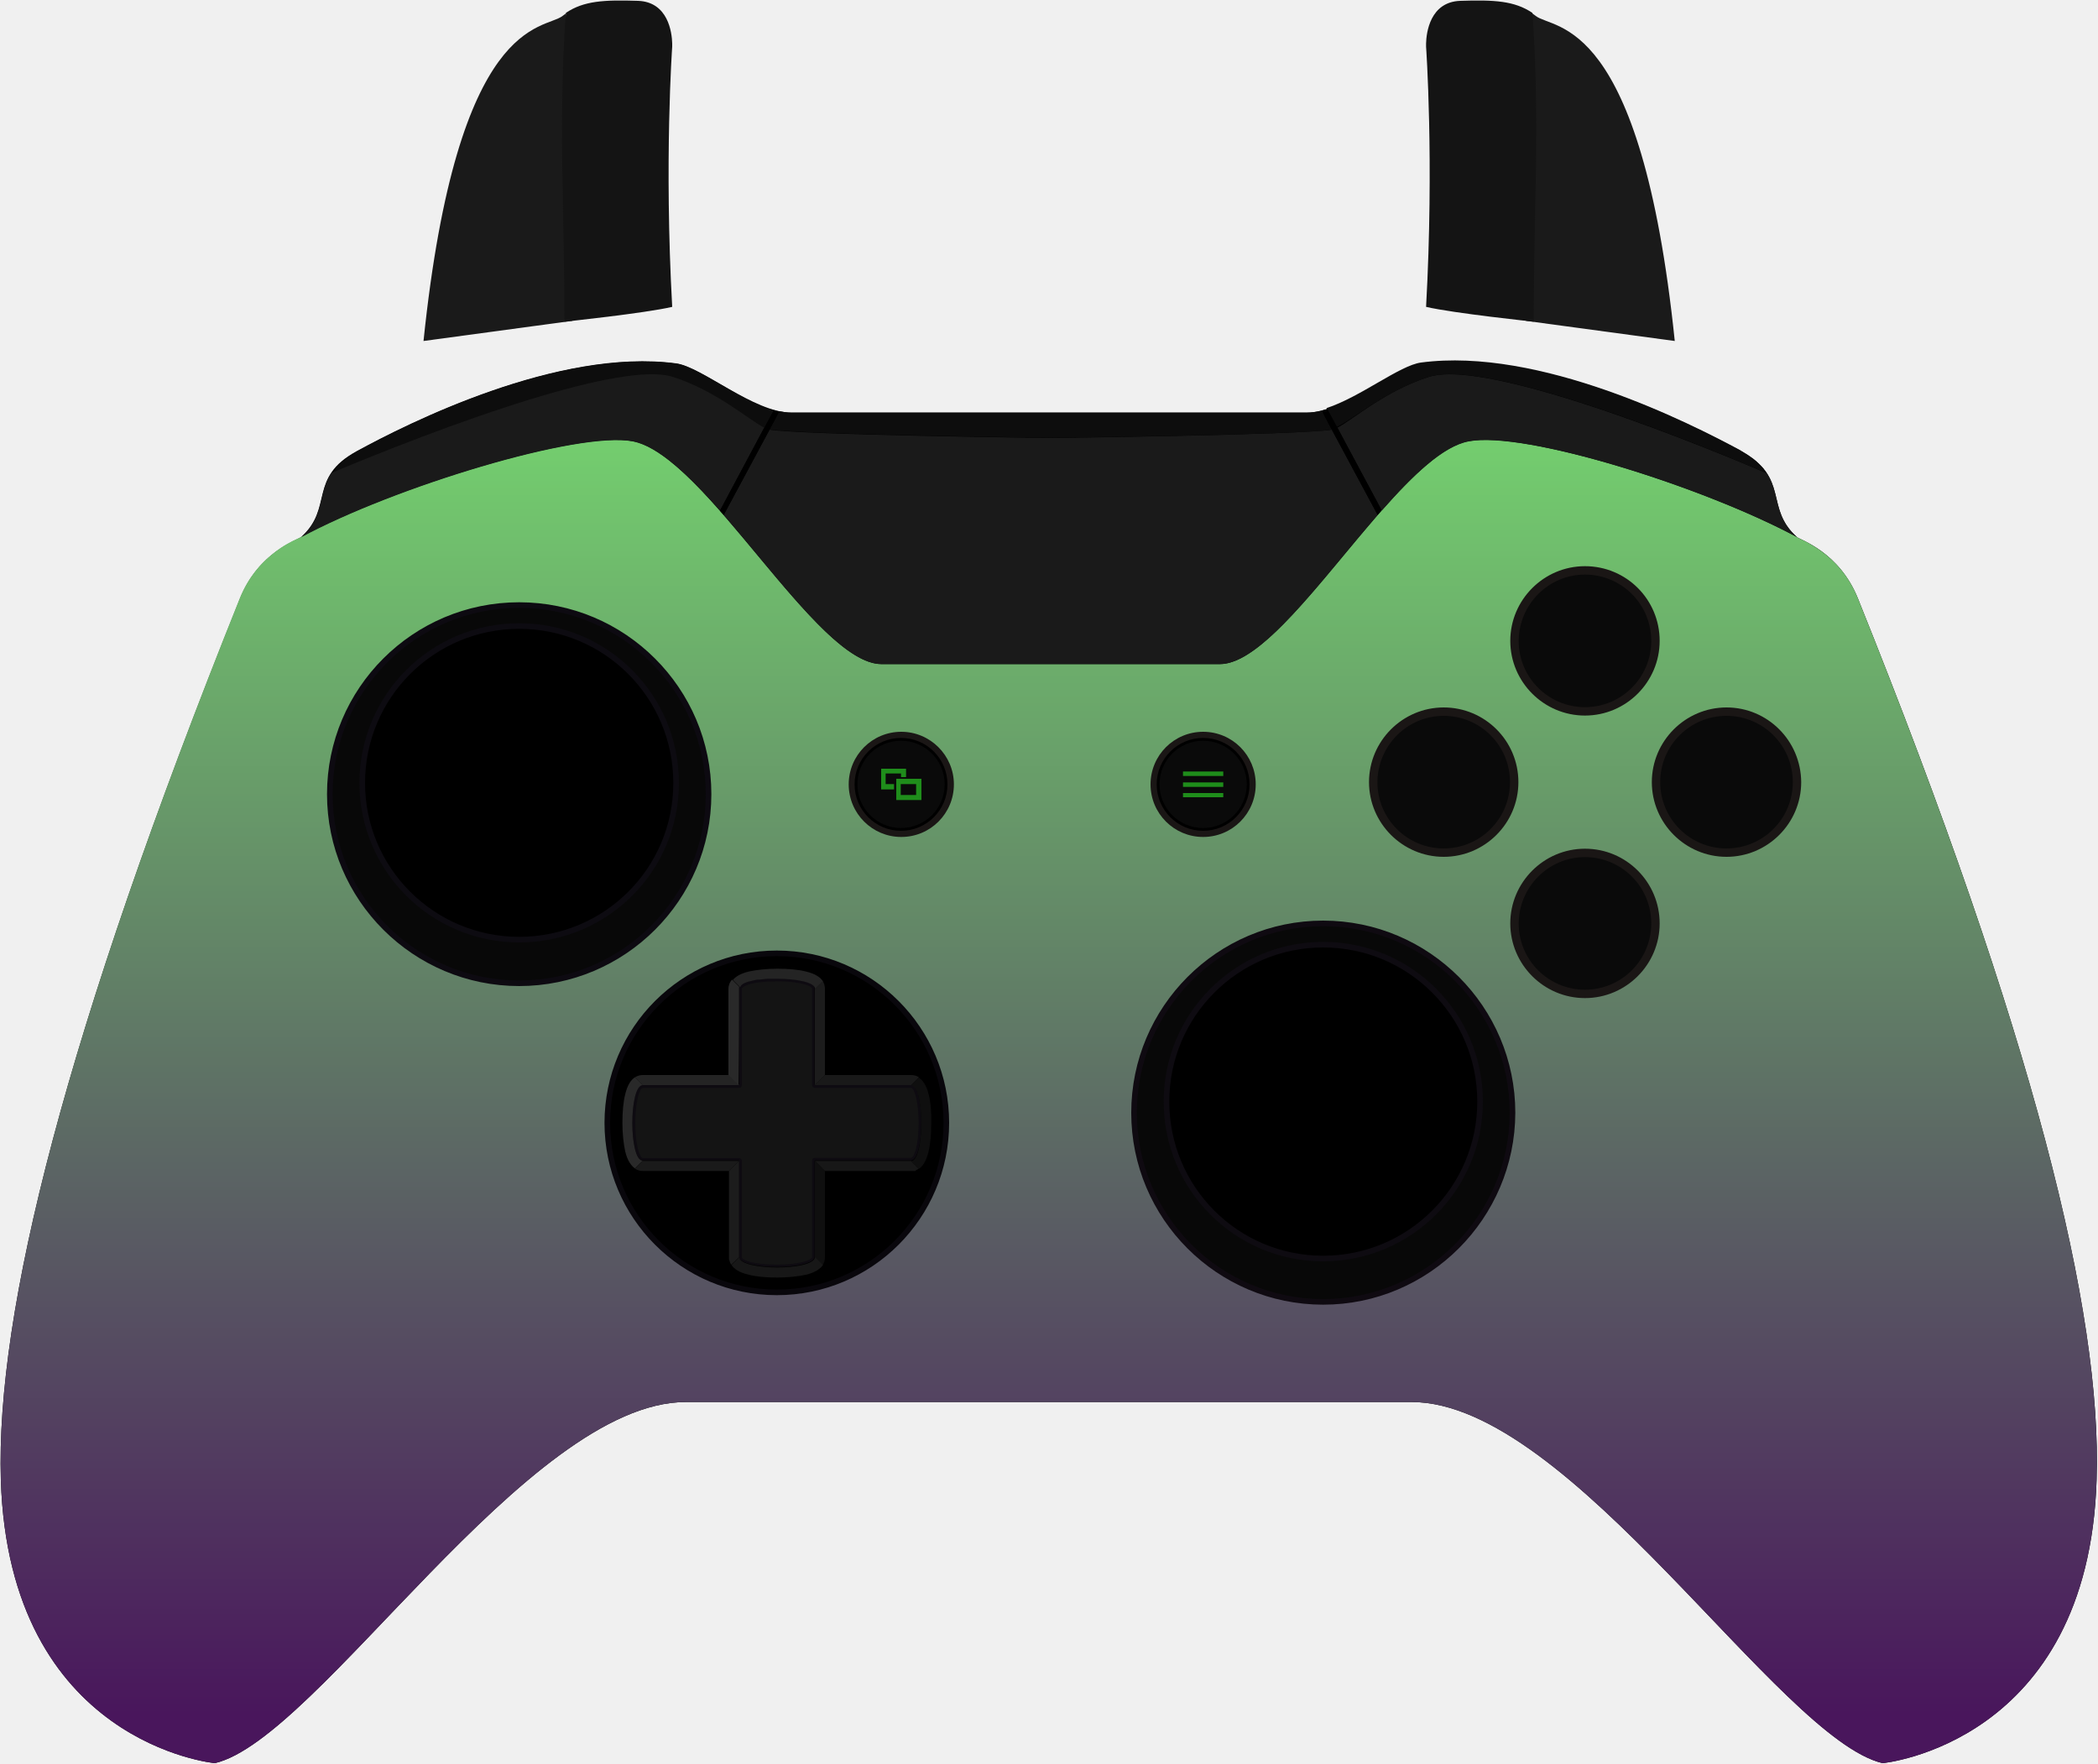
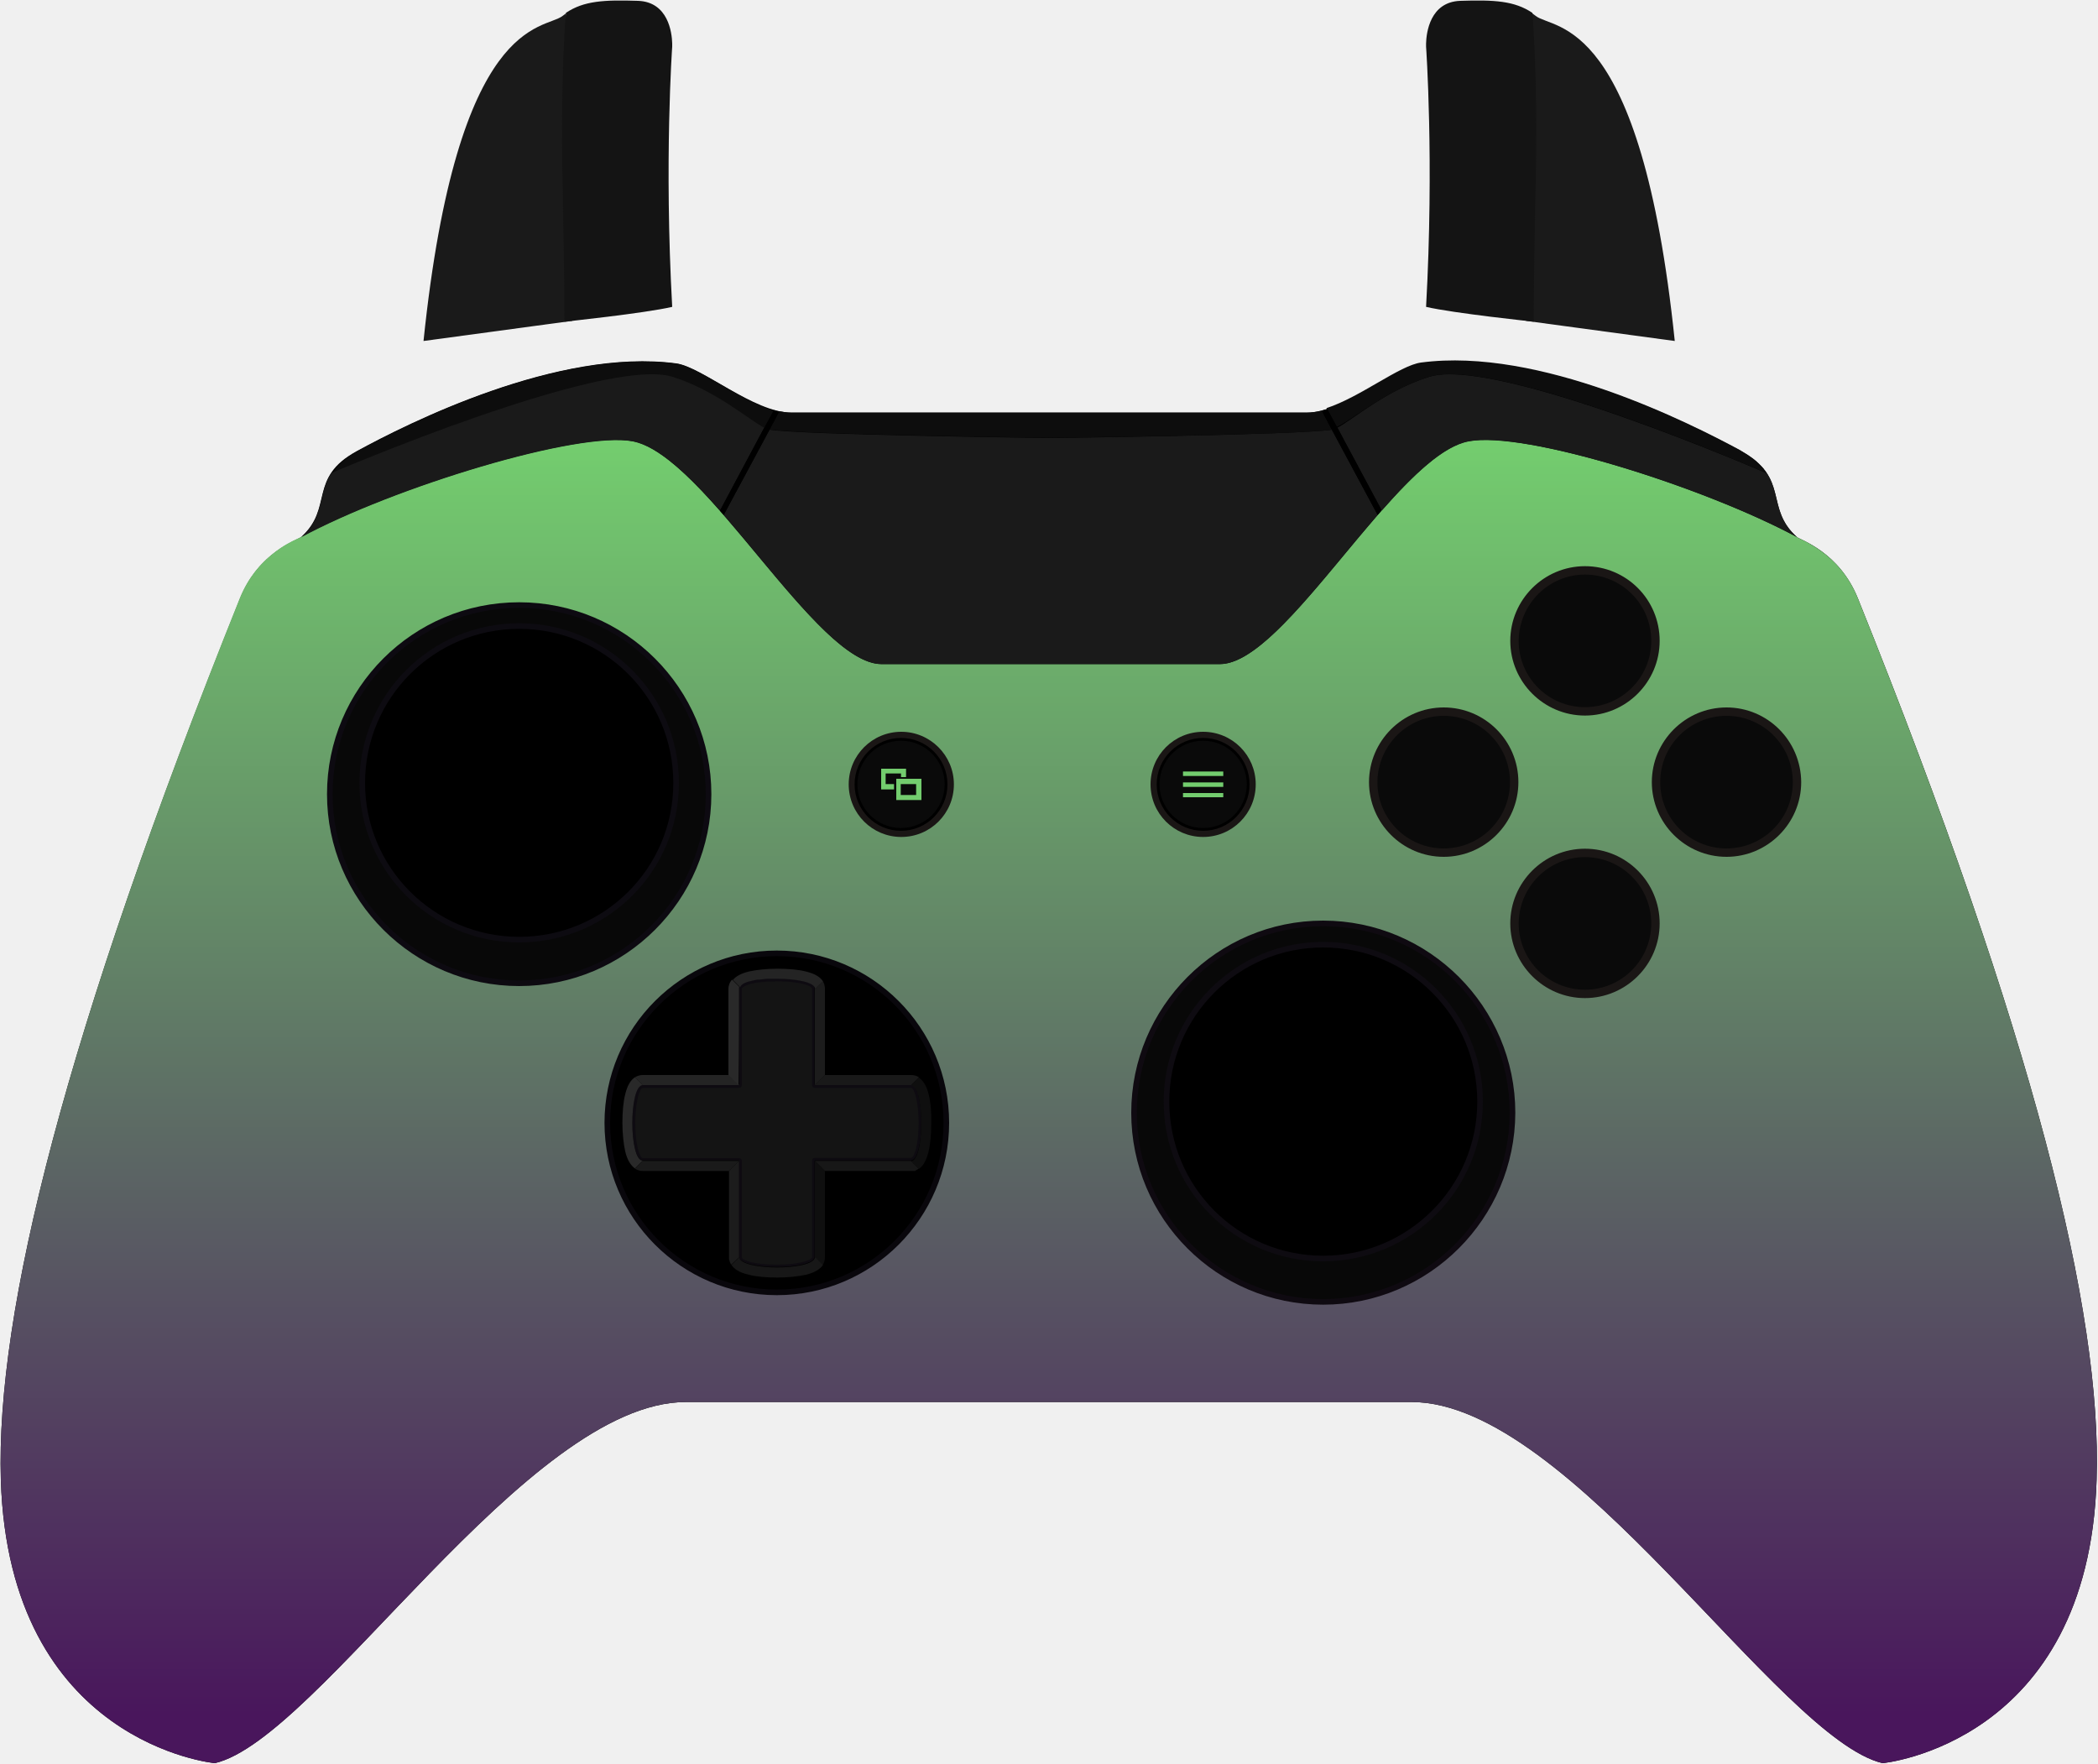
<svg xmlns="http://www.w3.org/2000/svg" version="1.1" id="Layer_1" x="0px" y="0px" viewBox="0 0 750 630.5" style="enable-background:new 0 0 750 630.5;">
  <defs>
    <linearGradient gradientUnits="userSpaceOnUse" x1="374.91" y1="157.233" x2="374.91" y2="630.3" id="gradient-2" gradientTransform="matrix(0.955331, 0, 0, 0.955331, 16.74703, 10.66145)">
      <stop offset="0" style="stop-color: rgb(115, 204, 110);" />
      <stop offset="1" style="stop-color: rgb(73, 22, 92);" />
    </linearGradient>
  </defs>
  <style type="text/css">
	.st0{fill:none;}
	.st1{fill:url(#SVGID_1_);}
	.st2{fill:#09070C;}
	.st3{display:none;}
	.st4{display:inline;}
	.st5{fill:#141414;}
	.st6{fill:#CD00FF;}
	.st7{display:inline;fill:none;}
	.st8{fill:#0E0B11;}
	.st9{fill:#242424;}
	.st10{fill:#292929;}
	.st11{fill:#191919;}
	.st12{fill:#1C1C1C;}
	.st13{fill:#171717;}
	.st14{fill:#0F0F0F;}
	.st15{fill:#1A1A1A;}
	.st16{display:inline;fill:#242424;}
	.st17{display:inline;fill:#1C1C1C;}
	.st18{fill:#EBEBEB;}
	.st19{fill:#EDF4F4;}
	.st20{fill:#DBDBDB;}
	.st21{fill:#E3E3E3;}
	.st22{fill:#D6D6D6;}
	.st23{display:inline;fill:#0F0F0F;}
	.st24{fill:#E6E6E6;}
	.st25{fill:#E8E8E8;}
	.st26{fill:#F0F0F0;}
	.st27{fill:#E5E5E5;}
	.st28{fill:#1A1615;}
	.st29{fill:#0A0A0A;stroke:#000000;stroke-miterlimit:10;}
	.st30{fill:#B433FF;}
	.st31{display:inline;fill:#F5F5F5;stroke:#FFFFFF;stroke-miterlimit:10;}
	.st32{fill:#929493;}
	.st33{fill:#080808;stroke:#0D0A11;stroke-width:2;stroke-miterlimit:10;}
	.st34{stroke:#0D0B11;stroke-width:2;stroke-miterlimit:10;}
	.st35{fill:#080808;stroke:#0F0A11;stroke-width:2;stroke-miterlimit:10;}
	.st36{stroke:#0E0B11;stroke-width:2;stroke-miterlimit:10;}
	.st37{fill:#0A0A0A;}
	.st38{fill:#0D0D0D;}
	.st39{fill:#FFFFFF;}
	.st40{display:none;fill:#1A1A1A;}
	.st41{fill:#2C085E;}
</style>
  <rect id="svgEditorBackground" x="0.2" y="0.2" class="st0" width="749.5" height="630.1" />
  <g>
    <path d="M664.2,214c-6.7-16.7-20.5-20.9-21.8-22c-11.7-10.3-2.5-21.2-19.9-30.7c-18.3-9.9-71.9-37-114.2-31.4 c-9.2,1.2-27.8,17.6-41.2,17.6c-21.9,0-92.1,0-92.1,0s-70.3,0-92.1,0c-13.4,0-32-16.4-41.2-17.6c-42.2-5.6-95.9,21.4-114.2,31.4 c-17.5,9.5-8.2,20.3-19.9,30.7c-1.3,1.1-15.1,5.3-21.8,22C23.1,370-1.5,469,0.3,529c2.9,94.4,76.5,101.3,76.5,101.3 c37-8.6,111.5-129.1,168.4-129.1c31.1,0,129.7,0,129.7,0s98.6,0,129.7,0c57,0,131.4,120.4,168.4,129.1c0,0,73.6-6.9,76.5-101.3 C751.5,469,726.9,370,664.2,214z" />
    <g>
      <path class="st0" d="M106.4,192.7c0.5-0.3,0.9-0.5,1.2-0.6C107.2,192.3,106.8,192.5,106.4,192.7z" />
      <path class="st0" d="M642.4,192c0.2,0.2,0.8,0.4,1.5,0.8C643.4,192.6,642.9,192.3,642.4,192z" />
      <path class="st1" d="M664.2,214c-3.3-8.3-8.4-13.5-12.9-16.8c-3-2.2-5.7-3.6-7.4-4.4c-0.8-0.4-1.3-0.6-1.5-0.8 c-33.5-18-97.4-38.1-117.4-34.3c-26,5-65.5,79.7-88.9,79.7c-15.1,0-60.5,0-60.5,0s-45.4,0-60.5,0c-23.4,0-62.9-74.6-88.9-79.7 c-19.6-3.8-85.5,16.4-118.7,34.3c-0.2,0.2-0.6,0.4-1.2,0.6c-1.8,0.8-5.1,2.4-8.7,5.3c-4.2,3.3-8.8,8.3-11.9,16 C23.1,370-1.5,469,0.3,529c2.9,94.4,76.5,101.3,76.5,101.3c37-8.6,111.5-129.1,168.4-129.1c31.1,0,129.7,0,129.7,0s98.6,0,129.7,0 c57,0,131.4,120.4,168.4,129.1c0,0,73.6-6.9,76.5-101.3C751.5,469,726.9,370,664.2,214L664.2,214z" style="fill: url(#gradient-2);" />
    </g>
    <line class="st0" x1="107.6" y1="192" x2="107.6" y2="193.6" />
    <line class="st0" x1="642.4" y1="191.5" x2="642.4" y2="192.5" />
    <g id="Dpad">
      <g>
        <path d="M277.7,462c-33.4,0-60.6-27.2-60.6-60.6c0-33.4,27.2-60.6,60.6-60.6c33.4,0,60.6,27.2,60.6,60.6 C338.3,434.8,311.1,462,277.7,462z" />
        <g>
          <path class="st2" d="M277.7,341.8c32.9,0,59.6,26.7,59.6,59.6c0,32.9-26.7,59.6-59.6,59.6c-32.9,0-59.6-26.7-59.6-59.6 C218.1,368.6,244.9,341.8,277.7,341.8 M277.7,339.8c-34,0-61.6,27.6-61.6,61.6c0,34,27.6,61.6,61.6,61.6 c34,0,61.6-27.6,61.6-61.6C339.3,367.4,311.7,339.8,277.7,339.8L277.7,339.8z" />
        </g>
      </g>
      <g class="st3">
        <g class="st4">
          <path class="st5" d="M291.3,353.5L291.3,353.5c0-5-27.1-5-27.1,0c0,23.8,0,95.9,0,95.9l0,0l0,0c0,5,27.1,5,27.1,0 C291.3,425.6,291.3,353.5,291.3,353.5L291.3,353.5z" />
        </g>
        <g class="st4">
          <path class="st5" d="M229.8,387.9L229.8,387.9c-5,0-5,27.1,0,27.1c23.9,0,95.9,0,95.9,0l0,0l0,0c5,0,5-27.1,0-27.1 C301.8,387.9,229.8,387.9,229.8,387.9L229.8,387.9z" />
        </g>
      </g>
      <g class="st3">
        <g class="st4">
          <path class="st6" d="M277.7,349.8c6.8,0,13.6,1.2,13.6,3.7v0h0c0,0,0,15.4,0,34.4c13.8,0,26.6,0,34.4,0c5,0,5,27.1,0,27.1l0,0 l0,0c0,0-15.5,0-34.4,0c0,13.8,0,26.7,0,34.4c0,2.5-6.8,3.7-13.6,3.7c-6.8,0-13.6-1.2-13.6-3.7l0,0l0,0c0,0,0-15.4,0-34.4 c-13.8,0-26.6,0-34.4,0c-5,0-5-27.1,0-27.1h0c0,0,15.4,0,34.4,0c0-13.8,0-26.7,0-34.4C264.2,351,270.9,349.8,277.7,349.8 M277.7,346.2c-3.8,0-7.5,0.4-10.2,1c-5.8,1.4-7,4.2-7,6.3v30.8h-30.8c-2.1,0-4.9,1.2-6.3,7c-0.7,2.7-1,6.4-1,10.2 c0,3.8,0.4,7.4,1,10.2c1.4,5.8,4.2,7,6.3,7h30.8v30.8v0.8l0.1,0.2c0.4,1.9,2.1,4,6.9,5.2c2.7,0.7,6.3,1,10.2,1 c3.8,0,7.4-0.4,10.2-1c5.8-1.4,7-4.2,7-6.3v-30.8h30.8h1.5l0.3-0.3c1.7-0.7,3.4-2.5,4.5-6.6c0.7-2.7,1-6.4,1-10.2 c0-3.8-0.4-7.4-1-10.2c-1.4-5.8-4.2-7-6.3-7h-30.8v-30.8c0-2.1-1.2-4.9-7-6.3C285.2,346.5,281.5,346.2,277.7,346.2L277.7,346.2z " />
        </g>
        <line class="st7" x1="287.7" y1="357.1" x2="294.9" y2="349.9" />
        <line class="st7" x1="267.8" y1="356.1" x2="261" y2="349.3" />
        <line class="st7" x1="322.3" y1="391.2" x2="329" y2="384.5" />
        <line class="st7" x1="322.8" y1="412.1" x2="328.5" y2="417.8" />
        <line class="st7" x1="286.7" y1="392.4" x2="295.8" y2="383.3" />
        <line class="st7" x1="286.2" y1="409.9" x2="296.4" y2="420.1" />
        <line class="st7" x1="287.6" y1="445.7" x2="295" y2="453.1" />
        <line class="st7" x1="268.6" y1="445" x2="259.8" y2="453.8" />
        <line class="st7" x1="269.6" y1="409.5" x2="258.7" y2="420.5" />
        <line class="st7" x1="270.4" y1="394.1" x2="258" y2="381.7" />
        <line class="st7" x1="233.8" y1="410.9" x2="225.7" y2="419.1" />
        <line class="st7" x1="233.5" y1="391.6" x2="226.1" y2="384.2" />
      </g>
      <g>
        <g>
          <path class="st5" d="M277.7,452.6c-7.1,0-12.7-1.3-13-3.1c0,0,0-0.1,0-0.1c0-0.1,0-15.5,0-34.4c0-0.3-0.2-0.5-0.5-0.5h-34.4 c-1.8,0-3.2-5.7-3.2-13s1.4-13,3.2-13h34.4c0.3,0,0.5-0.2,0.5-0.5v-34.4c0,0,0-0.1,0-0.1l0.1-0.2c0,0,0.1-0.1,0.1-0.1 c0.5-0.8,2.1-1.5,4.5-2c0.3-0.1,0.6-0.1,0.9-0.2c0.4-0.1,0.7-0.1,1-0.1c0,0,0.1,0,0.2,0c0.3,0,0.6-0.1,0.9-0.1 c0.3,0,0.7-0.1,1-0.1c0.4,0,0.7-0.1,1-0.1l2.4-0.1c0.4,0,0.7,0,1,0c7.3,0,13.1,1.4,13.1,3.2c0,0.2,0,16,0,34.4 c0,0.3,0.2,0.5,0.5,0.5h34.4c1.8,0,3.2,5.7,3.2,13s-1.4,13-3.2,13h-34.4c-0.3,0-0.5,0.2-0.5,0.5v34.4c0,0,0,0.1,0,0.2 C290.5,451.3,284.9,452.6,277.7,452.6z" />
          <path class="st8" d="M277.7,350.8c8.1,0,12.6,1.6,12.6,2.7c0,0,0,0,0,0v34.4c0,0.6,0.4,1,1,1h34.4c1.1,0,2.7,4.8,2.7,12.5 c0,7.8-1.6,12.5-2.7,12.5h-34.4c-0.6,0-1,0.4-1,1v34.4c0,0,0,0,0,0.1c-0.2,1.1-4.7,2.7-12.6,2.7c-7.9,0-12.4-1.5-12.5-2.7 c0,0,0-0.1,0-0.1V415c0-0.6-0.4-1-1-1h-34.4c-1.1,0-2.7-4.8-2.7-12.5s1.6-12.6,2.7-12.6h34.4c0.6,0,1-0.4,1-1v-34.4c0,0,0,0,0,0 l0,0c0,0,0,0,0,0l0,0c0,0,0-0.1,0-0.1c0,0,0,0,0-0.1c0.2-0.2,0.9-1.1,4.2-1.8c0,0,0,0,0.1,0c0.3-0.1,0.6-0.1,0.8-0.2l0.1,0 c0.3-0.1,0.6-0.1,0.8-0.1c0,0,0.1,0,0.2,0c0.3,0,0.6-0.1,0.9-0.1c0,0,0,0,0,0c0.3,0,0.7-0.1,1-0.1l0,0c0,0,0,0,0,0 c0.3,0,0.6-0.1,1-0.1l0.1,0c0.2,0,0.4,0,0.6,0l0.4,0c0.1,0,0.1,0,0.2,0c0.3,0,0.7,0,1,0l0.1,0 C277,350.8,277.4,350.8,277.7,350.8 M277.7,349.8c-0.3,0-0.7,0-1.1,0c0,0-0.1,0-0.1,0c-0.3,0-0.7,0-1,0c-0.1,0-0.1,0-0.2,0 c-0.3,0-0.7,0-1,0c0,0-0.1,0-0.1,0c-0.3,0-0.7,0-1,0.1c0,0,0,0,0,0c-0.3,0-0.7,0.1-1,0.1h0c-0.3,0-0.7,0.1-1,0.1c0,0,0,0-0.1,0 c-0.3,0-0.6,0.1-0.9,0.1c0,0,0,0-0.1,0c-0.3,0.1-0.6,0.1-0.9,0.2c0,0,0,0,0,0c-2.4,0.5-4.2,1.2-4.9,2.2c0,0-0.1,0.1-0.1,0.2 c0,0,0,0,0,0c0,0.1,0,0.1,0,0.2c0,0,0,0,0,0c0,0,0,0.1,0,0.1c0,0.1,0,0.1,0,0.2c0,7.7,0,20.6,0,34.4c-19,0-34.4,0-34.4,0h0 c-5,0-5,27.1,0,27.1c7.8,0,20.6,0,34.4,0c0,19,0,34.4,0,34.4l0,0c0,0.1,0,0.2,0,0.2c0.4,2.3,7,3.5,13.5,3.5 c6.6,0,13.1-1.2,13.5-3.5c0-0.1,0-0.2,0-0.2c0-7.7,0-20.6,0-34.4c18.9,0,34.4,0,34.4,0l0,0c5,0,5-27.1,0-27.1 c-7.8,0-20.6,0-34.4,0c0-19,0-34.4,0-34.4h0v0C291.3,351,284.5,349.8,277.7,349.8L277.7,349.8z" />
        </g>
        <path class="st9" d="M264.2,387.9l-3.6-3.6h-30.8c-0.9,0-1.8,0.2-2.8,0.8l2.8,2.8C229.8,387.9,245.2,387.9,264.2,387.9z" />
        <path class="st10" d="M229.8,387.9L229.8,387.9l-2.8-2.8c-1.4,0.9-2.7,2.7-3.5,6.1c-0.7,2.7-1,6.4-1,10.2c0,3.8,0.4,7.4,1,10.2 c0.8,3.4,2.2,5.2,3.5,6.1l2.8-2.8C224.8,415,224.8,387.9,229.8,387.9z" />
        <path class="st9" d="M269.3,350.5C269.3,350.5,269.3,350.5,269.3,350.5c0.3-0.1,0.6-0.1,0.9-0.2c0,0,0,0,0.1,0 c0.3-0.1,0.6-0.1,0.9-0.1c0,0,0,0,0.1,0c0.3,0,0.7-0.1,1-0.1h0c0.3,0,0.7-0.1,1-0.1c0,0,0,0,0,0c0.3,0,0.7-0.1,1-0.1 c0,0,0.1,0,0.1,0c0.3,0,0.6,0,1,0c0.1,0,0.1,0,0.2,0c0.3,0,0.7,0,1,0c0,0,0.1,0,0.1,0c0.3,0,0.7,0,1.1,0c6.8,0,13.6,1.2,13.6,3.7 l2.8-2.8c-0.9-1.4-2.7-2.7-6.1-3.5c-2.7-0.7-6.4-1-10.2-1c-3.8,0-7.5,0.4-10.2,1c-2.9,0.7-4.7,1.8-5.7,3l2.6,2.6 C265,351.7,266.8,351,269.3,350.5z" />
        <path class="st11" d="M325.7,387.9l2.8-2.8c-0.9-0.6-1.9-0.8-2.8-0.8h-30.8l-3.6,3.6C305.1,387.9,317.9,387.9,325.7,387.9z" />
        <path class="st12" d="M291.3,353.5L291.3,353.5c0,0,0,15.4,0,34.4l3.6-3.6l0,0v-30.8c0-0.9-0.2-1.8-0.8-2.8L291.3,353.5 L291.3,353.5z" />
        <path class="st10" d="M264.2,353.5c0-0.1,0-0.1,0-0.2c0,0,0-0.1,0-0.1c0,0,0,0,0,0c0-0.1,0-0.1,0-0.2c0,0,0,0,0,0 c0-0.1,0.1-0.1,0.1-0.2l-2.6-2.6c-1,1.1-1.3,2.3-1.3,3.3v30.8l3.6,3.6C264.2,374.1,264.2,361.2,264.2,353.5z" />
        <path class="st13" d="M325.7,415L325.7,415c0,0-15.5,0-34.4,0l3.6,3.6h30.8h1.5l0.3-0.3c0.3-0.1,0.6-0.3,0.9-0.5L325.7,415 L325.7,415z" />
        <path class="st14" d="M291.3,449.4l2.8,2.8c0.6-0.9,0.8-1.9,0.8-2.8v-30.8l-3.6-3.6C291.3,428.8,291.3,441.7,291.3,449.4z" />
        <path class="st14" d="M332,391.3c-0.8-3.4-2.2-5.2-3.6-6.1l-2.8,2.8c5,0,5,27.1,0,27.1l2.8,2.8c1.4-0.9,2.7-2.7,3.5-6.1 c0.7-2.7,1-6.4,1-10.2C333,397.6,332.7,394,332,391.3z" />
        <path class="st13" d="M291.3,449.6c-0.4,2.3-7,3.5-13.5,3.5s-13.1-1.2-13.5-3.5c0-0.1,0-0.2,0-0.2l-2.8,2.8 c0.9,1.4,2.7,2.7,6.2,3.5c2.7,0.7,6.3,1,10.2,1c3.8,0,7.4-0.4,10.2-1c3.4-0.8,5.2-2.2,6.1-3.5l-2.8-2.8 C291.3,449.5,291.3,449.5,291.3,449.6z" />
        <path class="st12" d="M264.2,449.4L264.2,449.4c0,0,0-15.4,0-34.4l-3.6,3.6v30.8v0.8l0.1,0.2c0.1,0.5,0.3,1.1,0.7,1.7 L264.2,449.4L264.2,449.4z" />
        <path class="st15" d="M229.8,415l-2.8,2.8c1,0.6,1.9,0.8,2.8,0.8h30.8l3.6-3.6C250.4,415,237.5,415,229.8,415z" />
      </g>
      <g class="st3">
        <path class="st16" d="M264.2,387.9l-3.6-3.6L264.2,387.9z" />
        <polygon class="st17" points="291.3,387.9 294.9,384.3 294.9,384.3 294.9,384.3 &#09;&#09;&#09;" />
        <g id="Up" class="st4">
          <g>
            <path class="st18" d="M264.7,387.7v-34.2c0,0,0-0.1,0-0.1l0.1-0.2c0,0,0.1-0.1,0.1-0.1c0.5-0.8,2.1-1.5,4.5-2 c0.3-0.1,0.6-0.1,0.9-0.2c0.4-0.1,0.7-0.1,1-0.1c0,0,0.1,0,0.2,0c0.3,0,0.6-0.1,0.9-0.1c0.3,0,0.7-0.1,1-0.1 c0.4,0,0.7-0.1,1-0.1l2.4-0.1c0.4,0,0.7,0,1,0c7.3,0,13.1,1.4,13.1,3.2c0,0.2,0,15.9,0,34.2l-13.1,13L264.7,387.7z" />
            <path class="st19" d="M277.7,350.8c8.1,0,12.6,1.6,12.6,2.7c0,0,0,0,0,0v33.9L277.7,400l-12.6-12.5v-34c0,0,0,0,0,0l0,0 c0,0,0,0,0,0l0,0c0,0,0-0.1,0-0.1c0,0,0,0,0-0.1c0.2-0.2,0.9-1.1,4.2-1.8c0,0,0,0,0.1,0c0.3-0.1,0.6-0.1,0.8-0.2l0.1,0 c0.3-0.1,0.6-0.1,0.8-0.1c0,0,0.1,0,0.2,0c0.3,0,0.6-0.1,0.9-0.1c0,0,0,0,0,0c0.3,0,0.7-0.1,1-0.1l0,0c0,0,0,0,0,0 c0.3,0,0.6-0.1,1-0.1l0.1,0c0.2,0,0.4,0,0.6,0l0.4,0c0.1,0,0.1,0,0.2,0c0.3,0,0.7,0,1,0l0.1,0 C277,350.8,277.4,350.8,277.7,350.8 M277.7,349.8c-0.3,0-0.7,0-1.1,0c0,0-0.1,0-0.1,0c-0.3,0-0.7,0-1,0c-0.1,0-0.1,0-0.2,0 c-0.3,0-0.7,0-1,0c0,0-0.1,0-0.1,0c-0.3,0-0.7,0-1,0.1c0,0,0,0,0,0c-0.3,0-0.7,0.1-1,0.1h0c-0.3,0-0.7,0.1-1,0.1c0,0,0,0-0.1,0 c-0.3,0-0.6,0.1-0.9,0.1c0,0,0,0-0.1,0c-0.3,0.1-0.6,0.1-0.9,0.2c0,0,0,0,0,0c-2.4,0.5-4.2,1.2-4.9,2.2c0,0-0.1,0.1-0.1,0.2 c0,0,0,0,0,0c0,0.1,0,0.1,0,0.2c0,0,0,0,0,0c0,0,0,0.1,0,0.1c0,0.1,0,0.1,0,0.2c0,7.7,0,20.6,0,34.4l13.6,13.5l13.6-13.5 c0-19,0-34.4,0-34.4h0v0C291.3,351,284.5,349.8,277.7,349.8L277.7,349.8z" />
          </g>
          <path class="st20" d="M269.3,350.5C269.3,350.5,269.3,350.5,269.3,350.5c0.3-0.1,0.6-0.1,0.9-0.2c0,0,0,0,0.1,0 c0.3-0.1,0.6-0.1,0.9-0.1c0,0,0,0,0.1,0c0.3,0,0.7-0.1,1-0.1h0c0.3,0,0.7-0.1,1-0.1c0,0,0,0,0,0c0.3,0,0.7-0.1,1-0.1 c0,0,0.1,0,0.1,0c0.3,0,0.6,0,1,0c0.1,0,0.1,0,0.2,0c0.3,0,0.7,0,1,0c0,0,0.1,0,0.1,0c0.3,0,0.7,0,1.1,0 c6.8,0,13.6,1.2,13.6,3.7l2.8-2.8c-0.9-1.4-2.7-2.7-6.1-3.5c-2.7-0.7-6.4-1-10.2-1c-3.8,0-7.5,0.4-10.2,1 c-2.9,0.7-4.7,1.8-5.7,3l2.6,2.6C265,351.7,266.8,351,269.3,350.5z" />
          <path class="st21" d="M291.3,353.5L291.3,353.5c0,0,0,15.4,0,34.4l3.6-3.6v-30.8c0-0.9-0.2-1.8-0.8-2.8L291.3,353.5L291.3,353.5 z" />
          <path class="st22" d="M264.2,353.5c0-0.1,0-0.1,0-0.2c0,0,0-0.1,0-0.1c0,0,0,0,0,0c0-0.1,0-0.1,0-0.2c0,0,0,0,0,0 c0-0.1,0.1-0.1,0.1-0.2l-2.6-2.6c-1,1.1-1.3,2.3-1.3,3.3v30.8l3.6,3.6C264.2,374.1,264.2,361.2,264.2,353.5z" />
        </g>
        <polygon class="st23" points="294.9,418.6 291.3,415 291.3,415 &#09;&#09;&#09;" />
        <g id="Right" class="st4">
          <g>
            <path class="st18" d="M291.5,414.5l-13.1-13.1l13.1-13h34.2c1.8,0,3.2,5.7,3.2,13s-1.4,13-3.2,13H291.5z" />
            <path class="st19" d="M325.7,388.9c1.1,0,2.7,4.8,2.7,12.5c0,7.8-1.6,12.5-2.7,12.5h-34l-12.6-12.6l12.6-12.5H325.7 M325.7,387.9c-7.8,0-20.6,0-34.4,0l-13.6,13.5l13.6,13.6c18.9,0,34.4,0,34.4,0l0,0C330.6,415,330.6,387.9,325.7,387.9 L325.7,387.9z" />
          </g>
          <path class="st24" d="M325.7,387.9l2.8-2.8c-0.9-0.6-1.9-0.8-2.8-0.8h-30.8l-3.6,3.6C305.1,387.9,317.9,387.9,325.7,387.9z" />
          <path class="st25" d="M325.7,415L325.7,415c0,0-15.5,0-34.4,0l3.6,3.6h30.8h1.5l0.3-0.3c0.3-0.1,0.6-0.3,0.9-0.5L325.7,415 L325.7,415z" />
          <path class="st26" d="M328.4,385.1l-2.8,2.8c5,0,5,27.1,0,27.1l2.8,2.8c1.4-0.9,2.7-2.7,3.5-6.1c0.7-2.7,1-6.4,1-10.2 c0-3.8-0.4-7.4-1-10.2C331.1,387.9,329.8,386,328.4,385.1z" />
        </g>
        <g id="Down" class="st4">
          <g>
            <path class="st18" d="M277.7,452.6c-7.1,0-12.7-1.3-13-3.1c0,0,0-0.1,0-0.1c0-0.1,0-15.4,0-34.2l13.1-13.1l13.1,13.1v34.2 c0,0,0,0.1,0,0.2C290.5,451.3,284.9,452.6,277.7,452.6z" />
            <path class="st19" d="M277.7,402.8l12.6,12.6v34c0,0,0,0,0,0.1c-0.2,1.1-4.7,2.7-12.6,2.7c-7.9,0-12.4-1.5-12.5-2.7 c0,0,0-0.1,0-0.1v-34L277.7,402.8 M277.7,401.4L264.2,415c0,19,0,34.4,0,34.4l0,0c0,0.1,0,0.2,0,0.2c0.4,2.3,7,3.5,13.5,3.5 c6.6,0,13.1-1.2,13.5-3.5c0-0.1,0-0.2,0-0.2c0-7.7,0-20.6,0-34.4L277.7,401.4L277.7,401.4z" />
          </g>
          <path class="st26" d="M291.3,449.4l2.8,2.8c0.6-0.9,0.8-1.9,0.8-2.8v-30.8l-3.6-3.6C291.3,428.8,291.3,441.7,291.3,449.4z" />
          <path class="st25" d="M291.3,449.6c-0.4,2.3-7,3.5-13.5,3.5s-13.1-1.2-13.5-3.5c0-0.1,0-0.2,0-0.2l-2.8,2.8 c0.9,1.4,2.7,2.7,6.2,3.5c2.7,0.7,6.3,1,10.2,1c3.8,0,7.4-0.4,10.2-1c3.4-0.8,5.2-2.2,6.1-3.5l-2.8-2.8 C291.3,449.5,291.3,449.5,291.3,449.6z" />
          <path class="st21" d="M264.2,449.4L264.2,449.4c0,0,0-15.4,0-34.4l-3.6,3.6v30.8v0.8l0.1,0.2c0.1,0.5,0.3,1.1,0.7,1.7 L264.2,449.4L264.2,449.4z" />
        </g>
        <g id="left" class="st4">
          <g>
            <path class="st18" d="M229.8,414.5c-1.8,0-3.2-5.7-3.2-13s1.4-13,3.2-13H264l13.1,13L264,414.5H229.8z" />
            <path class="st19" d="M263.8,388.9l12.6,12.5L263.8,414h-34c-1.1,0-2.7-4.8-2.7-12.5s1.6-12.6,2.7-12.6L263.8,388.9 M264.2,387.9c-19,0-34.4,0-34.4,0h0c-5,0-5,27.1,0,27.1c7.8,0,20.6,0,34.4,0l13.6-13.6L264.2,387.9L264.2,387.9z" />
          </g>
          <path class="st20" d="M264.2,387.9l-3.6-3.6h-30.8c-0.9,0-1.8,0.2-2.8,0.8l2.8,2.8C229.8,387.9,245.2,387.9,264.2,387.9z" />
          <path class="st22" d="M229.8,387.9L229.8,387.9l-2.8-2.8c-1.4,0.9-2.7,2.7-3.5,6.1c-0.7,2.7-1,6.4-1,10.2c0,3.8,0.4,7.4,1,10.2 c0.8,3.4,2.2,5.2,3.5,6.1l2.8-2.8C224.8,415,224.8,387.9,229.8,387.9z" />
          <path class="st27" d="M229.8,415l-2.8,2.8c1,0.6,1.9,0.8,2.8,0.8h30.8l3.6-3.6C250.4,415,237.5,415,229.8,415z" />
        </g>
      </g>
    </g>
    <g id="Menu_Key">
      <g>
        <path class="st28" d="M448.9,280.4c0,10.4-8.4,18.8-18.8,18.8c-10.4,0-18.8-8.4-18.8-18.8c0-10.4,8.4-18.8,18.8-18.8 C440.5,261.6,448.9,270,448.9,280.4z" />
      </g>
      <g>
        <path class="st29" d="M446.2,280.4c0,8.9-7.2,16.1-16.1,16.1c-8.9,0-16.1-7.2-16.1-16.1c0-8.9,7.2-16.1,16.1-16.1 C439,264.3,446.2,271.5,446.2,280.4z" />
        <g>
-           <rect x="422.9" y="275.8" class="st30" width="14.4" height="1.6" style="fill: rgb(31, 141, 27);" />
-           <rect x="422.9" y="279.7" class="st30" width="14.4" height="1.6" style="fill: rgb(31, 141, 27);" />
-           <rect x="422.9" y="283.5" class="st30" width="14.4" height="1.5" style="fill: rgb(31, 141, 27);" />
+           <rect x="422.9" y="275.8" class="st30" width="14.4" height="1.6" style="fill: rgb(115, 204, 110);" />
+           <rect x="422.9" y="279.7" class="st30" width="14.4" height="1.6" style="fill: rgb(115, 204, 110);" />
+           <rect x="422.9" y="283.5" class="st30" width="14.4" height="1.5" style="fill: rgb(115, 204, 110);" />
        </g>
      </g>
      <g id="Menu_Pressed" class="st3">
        <path class="st31" d="M446.2,280.4c0,8.9-7.2,16.1-16.1,16.1c-8.9,0-16.1-7.2-16.1-16.1c0-8.9,7.2-16.1,16.1-16.1 C439,264.3,446.2,271.5,446.2,280.4z" />
        <g class="st4">
          <rect x="422.9" y="275.8" class="st32" width="14.4" height="1.6" />
          <rect x="422.9" y="279.7" class="st32" width="14.4" height="1.6" />
          <rect x="422.9" y="283.5" class="st32" width="14.4" height="1.5" />
        </g>
      </g>
    </g>
    <g id="Switcher_Key">
      <g>
        <path class="st28" d="M341,280.4c0,10.4-8.4,18.8-18.8,18.8c-10.4,0-18.8-8.4-18.8-18.8c0-10.4,8.4-18.8,18.8-18.8 C332.5,261.6,341,270,341,280.4z" />
      </g>
      <g>
        <path class="st29" d="M338.2,280.4c0,8.9-7.2,16.1-16.1,16.1c-8.9,0-16.1-7.2-16.1-16.1c0-8.9,7.2-16.1,16.1-16.1 C331,264.3,338.2,271.5,338.2,280.4z" />
        <g>
-           <polygon class="st30" points="319.6,280.3 316.6,280.3 316.6,276.5 322.1,276.5 322.1,277.8 323.9,277.8 323.9,274.8 315,274.8 &#10;&#09;&#09;&#09;&#09;&#09;315,282.2 319.6,282.2 &#09;&#09;&#09;&#09;" style="fill: rgb(31, 141, 27);" />
-           <path class="st30" d="M320.4,278.4v7.6h9v-7.6H320.4z M327.5,284.2h-5.5v-3.9h5.5V284.2z" style="fill: rgb(31, 141, 27);" />
+           <polygon class="st30" points="319.6,280.3 316.6,280.3 316.6,276.5 322.1,276.5 322.1,277.8 323.9,277.8 323.9,274.8 315,274.8 &#10;&#09;&#09;&#09;&#09;&#09;315,282.2 319.6,282.2 &#09;&#09;&#09;&#09;" style="fill: rgb(115, 204, 110);" />
+           <path class="st30" d="M320.4,278.4v7.6h9v-7.6H320.4z M327.5,284.2h-5.5v-3.9h5.5V284.2z" style="fill: rgb(115, 204, 110);" />
        </g>
      </g>
    </g>
    <g id="Left_Stick">
      <g>
        <path class="st33" d="M185.6,351.5c-37.3,0-67.7-30.3-67.7-67.6s30.3-67.6,67.7-67.6c37.3,0,67.7,30.3,67.7,67.6 S222.9,351.5,185.6,351.5z" />
      </g>
      <path class="st34" d="M241.7,279.9c0,31-25.1,56-56.1,56c-31,0-56.1-25.1-56.1-56c0-31,25.1-56.1,56.1-56.1 C216.6,223.8,241.7,248.9,241.7,279.9z" />
    </g>
    <g id="Right_Stick">
      <g>
        <path class="st35" d="M473,465.4c-37.3,0-67.6-30.3-67.6-67.6c0-37.3,30.3-67.7,67.6-67.7c37.3,0,67.7,30.4,67.7,67.7 C540.6,435,510.3,465.4,473,465.4z" />
      </g>
      <path class="st36" d="M529.1,393.8c0,31-25.1,56.1-56.1,56.1c-31,0-56-25.1-56-56.1c0-31,25.1-56.1,56-56.1 C504,337.7,529.1,362.8,529.1,393.8z" />
    </g>
    <g id="Button_Base">
      <g id="A">
        <path class="st37" d="M566.6,355.2c-13.9,0-25.2-11.3-25.2-25.2c0-13.9,11.3-25.2,25.2-25.2c13.9,0,25.2,11.3,25.2,25.2 C591.8,343.9,580.5,355.2,566.6,355.2z" />
        <path class="st28" d="M566.6,306.4c13.1,0,23.7,10.6,23.7,23.7c0,13.1-10.6,23.7-23.7,23.7c-13.1,0-23.7-10.6-23.7-23.7 C543,317,553.6,306.4,566.6,306.4 M566.6,303.4c-14.7,0-26.7,12-26.7,26.7c0,14.7,12,26.7,26.7,26.7c14.7,0,26.7-12,26.7-26.7 C593.3,315.4,581.4,303.4,566.6,303.4L566.6,303.4z" />
      </g>
      <g id="Y">
        <path class="st37" d="M566.6,254.2c-13.9,0-25.2-11.3-25.2-25.2c0-13.9,11.3-25.2,25.2-25.2c13.9,0,25.2,11.3,25.2,25.2 C591.8,242.9,580.5,254.2,566.6,254.2z" />
        <path class="st28" d="M566.6,205.4c13.1,0,23.7,10.6,23.7,23.7c0,13.1-10.6,23.7-23.7,23.7c-13.1,0-23.7-10.6-23.7-23.7 C543,216,553.6,205.4,566.6,205.4 M566.6,202.4c-14.7,0-26.7,12-26.7,26.7c0,14.7,12,26.7,26.7,26.7c14.7,0,26.7-12,26.7-26.7 C593.3,214.3,581.4,202.4,566.6,202.4L566.6,202.4z" />
      </g>
      <g id="B">
        <path class="st37" d="M617.2,304.7c-13.9,0-25.2-11.3-25.2-25.2c0-13.9,11.3-25.2,25.2-25.2c13.9,0,25.2,11.3,25.2,25.2 C642.3,293.4,631,304.7,617.2,304.7z" />
        <path class="st28" d="M617.2,255.9c13.1,0,23.7,10.6,23.7,23.7c0,13.1-10.6,23.7-23.7,23.7c-13.1,0-23.7-10.6-23.7-23.7 C593.5,266.5,604.1,255.9,617.2,255.9 M617.2,252.9c-14.7,0-26.7,12-26.7,26.7c0,14.7,12,26.7,26.7,26.7 c14.7,0,26.7-12,26.7-26.7C643.8,264.8,631.9,252.9,617.2,252.9L617.2,252.9z" />
      </g>
      <g id="X">
        <path class="st37" d="M516.1,304.7c-13.9,0-25.2-11.3-25.2-25.2c0-13.9,11.3-25.2,25.2-25.2c13.9,0,25.2,11.3,25.2,25.2 C541.3,293.4,530,304.7,516.1,304.7z" />
        <path class="st28" d="M516.1,255.9c13.1,0,23.7,10.6,23.7,23.7c0,13.1-10.6,23.7-23.7,23.7c-13.1,0-23.7-10.6-23.7-23.7 C492.5,266.5,503.1,255.9,516.1,255.9 M516.1,252.9c-14.7,0-26.7,12-26.7,26.7c0,14.7,12,26.7,26.7,26.7 c14.7,0,26.7-12,26.7-26.7C542.8,264.8,530.8,252.9,516.1,252.9L516.1,252.9z" />
      </g>
    </g>
    <g>
      <g>
        <path class="st15" d="M375.6,156.6c0,0-88.9-1.1-100.5-3l-16.4,30.5c20.2,23.3,41.6,53.3,56.4,53.3c15.1,0,60.5,0,60.5,0 s45.4,0,60.5,0c14.9,0,36.2-30,56.4-53.3l-16.4-30.5C464.5,155.5,375.6,156.6,375.6,156.6z" />
        <path class="st38" d="M476.1,153.6l-3.6-6.8c-1.9,0.5-3.7,0.7-5.4,0.7c-21.9,0-92.1,0-92.1,0s-70.3,0-92.1,0 c-1.4,0-2.8-0.2-4.3-0.5l-3.5,6.5c11.6,1.9,100.5,3,100.5,3S464.5,155.5,476.1,153.6z" />
      </g>
      <g id="RB_1_">
        <path class="st15" d="M642.4,192c-9-7.9-5.6-16.2-11.5-23.8c0.2,0.3,0.5,0.7,0.7,1c0,0-96.5-42-120.7-34.5 c-15.6,4.9-27.2,15.3-32.8,18.2l15.9,29.6c11.2-12.7,21.9-23,31-24.7C545,153.9,608.9,174,642.4,192 C642.4,192,642.4,192,642.4,192z" />
        <path class="st38" d="M510.9,134.7c24.3-7.6,120.7,34.4,120.7,34.5c-0.2-0.3-0.5-0.7-0.7-1c0,0-0.1-0.1-0.1-0.1 c-0.1-0.1-0.2-0.2-0.3-0.4c0-0.1-0.1-0.1-0.1-0.2c-0.1-0.1-0.2-0.2-0.3-0.3c-0.1-0.1-0.1-0.1-0.2-0.2c-0.1-0.1-0.2-0.2-0.3-0.3 c-0.1-0.1-0.1-0.1-0.2-0.2c-0.1-0.1-0.2-0.2-0.3-0.3c-0.1-0.1-0.1-0.1-0.2-0.2c-0.1-0.1-0.2-0.2-0.3-0.3 c-0.1-0.1-0.2-0.1-0.2-0.2c-0.1-0.1-0.2-0.2-0.3-0.3c-0.1-0.1-0.1-0.1-0.2-0.2c-0.1-0.1-0.2-0.2-0.3-0.3 c-0.1-0.1-0.2-0.1-0.3-0.2c-0.1-0.1-0.2-0.2-0.3-0.3c-0.1-0.1-0.2-0.1-0.3-0.2c-0.1-0.1-0.2-0.2-0.4-0.3c-0.1,0-0.2-0.1-0.3-0.2 c-0.1-0.1-0.3-0.2-0.4-0.3c-0.1-0.1-0.2-0.1-0.3-0.2c-0.1-0.1-0.3-0.2-0.4-0.3c-0.1-0.1-0.2-0.1-0.3-0.2 c-0.2-0.1-0.3-0.2-0.5-0.3c-0.1-0.1-0.2-0.1-0.3-0.2c-0.2-0.1-0.4-0.2-0.5-0.3c-0.1-0.1-0.2-0.1-0.3-0.2 c-0.3-0.2-0.6-0.3-0.8-0.5c-18.3-9.9-71.9-37-114.2-31.4c-7.6,1-21.6,12.3-33.8,16.3l3.6,6.7C483.7,150,495.3,139.6,510.9,134.7z " />
      </g>
      <g id="LB_1_">
        <path class="st38" d="M241.7,130c-42.2-5.6-95.9,21.4-114.2,31.4c-0.3,0.2-0.6,0.3-0.8,0.5c-0.1,0.1-0.2,0.1-0.2,0.2 c-0.2,0.1-0.4,0.2-0.5,0.3c-0.1,0.1-0.2,0.1-0.3,0.2c-0.1,0.1-0.3,0.2-0.5,0.3c-0.1,0-0.2,0.1-0.3,0.2c-0.1,0.1-0.3,0.2-0.4,0.3 c-0.1,0.1-0.2,0.1-0.3,0.2c-0.1,0.1-0.3,0.2-0.4,0.3c-0.1,0.1-0.2,0.1-0.3,0.2c-0.1,0.1-0.3,0.2-0.4,0.3 c-0.1,0.1-0.2,0.1-0.2,0.2c-0.1,0.1-0.2,0.2-0.4,0.3c-0.1,0.1-0.1,0.1-0.2,0.2c-0.1,0.1-0.2,0.2-0.3,0.3 c-0.1,0.1-0.1,0.1-0.2,0.2c-0.1,0.1-0.2,0.2-0.3,0.3c-0.1,0.1-0.1,0.1-0.2,0.2c-0.1,0.1-0.2,0.2-0.3,0.3c-0.1,0-0.1,0.1-0.2,0.2 c-0.1,0.1-0.2,0.2-0.3,0.3c0,0.1-0.1,0.1-0.1,0.2c-0.1,0.1-0.2,0.2-0.3,0.3c0,0-0.1,0.1-0.1,0.1c-0.1,0.1-0.2,0.3-0.3,0.4 c0,0-0.1,0.1-0.1,0.1c-0.1,0.1-0.2,0.3-0.3,0.4c0,0,0,0.1-0.1,0.1c-0.1,0.1-0.2,0.3-0.3,0.4c0,0,0,0,0,0 c-0.1,0.2-0.2,0.3-0.3,0.5c0,0,97.6-41.9,121.9-34.4c15.5,4.9,27.2,15.3,32.8,18.2l3.4-6.3C264.2,143,249.5,131,241.7,130z" />
        <g>
          <path class="st15" d="M273.6,153.2c0.2,0.1,0.3,0.1,0.5,0.2C273.9,153.3,273.8,153.3,273.6,153.2z" />
          <path class="st15" d="M273.2,152.9c-5.6-2.9-17.3-13.3-32.8-18.2c-24.2-7.5-121.2,34.1-121.9,34.4c-5,7.4-2.2,15.3-10.8,23 c0,0,0,0-0.1,0c33.1-17.9,99.1-38.1,118.7-34.3c9.1,1.8,19.9,12.1,31.1,24.7L273.2,152.9C273.2,152.9,273.2,152.9,273.2,152.9z" />
          <path d="M273.2,152.9c0.2,0.1,0.3,0.2,0.5,0.2C273.5,153.1,273.3,153,273.2,152.9z" />
        </g>
        <path d="M258,183.3c0.2,0.3,0.5,0.6,0.7,0.8l16.4-30.5l3.5-6.5c-0.3-0.1-0.7-0.1-1-0.2c-0.3-0.1-0.7-0.2-1-0.3l-3.4,6.3 l-15.8,29.6C257.5,182.8,257.8,183,258,183.3L258,183.3" />
      </g>
      <path d="M478.1,152.9l-3.6-6.7c-0.3,0.1-0.7,0.2-1,0.3c-0.3,0.1-0.7,0.2-1,0.3l3.6,6.8l16.4,30.5c0.2-0.3,0.5-0.5,0.7-0.8 c0.2-0.3,0.5-0.5,0.7-0.8L478.1,152.9z" />
      <path class="st15" d="M357,169.4L357,169.4L357,169.4z" />
    </g>
    <g>
      <g>
        <path class="st15" d="M549,5.7c-0.4-0.3-0.8-0.6-1.2-0.9l-2.3,109.9l53.2,7.2C586.6,5.2,555.7,10.9,549,5.7z" />
        <path class="st5" d="M522,0.3c-10.8,0.4-12.1,11.4-12.2,15.2v1.2c0,0,2.9,40.7,0,93c9.9,2.3,38.5,5.3,38.5,5.3s0-20.9,0.7-50.6 c0.8-37.5-1.2-59.8-1.2-59.8C541.4,0.3,534.2-0.1,522,0.3z" />
      </g>
      <g>
        <path class="st15" d="M201.1,5.7c0.4-0.3,0.8-0.6,1.2-0.9l2.3,109.9l-53.2,7.2C163.5,5.2,194.4,10.9,201.1,5.7z" />
        <path class="st5" d="M228.1,0.3c10.8,0.4,12.1,11.4,12.2,15.2v1.2c0,0-2.9,40.7,0,93c-9.9,2.3-38.5,5.3-38.5,5.3 s-0.1-20.9-0.7-50.6c-0.8-37.5,1.2-59.8,1.2-59.8C208.7,0.3,215.9-0.1,228.1,0.3z" />
      </g>
    </g>
  </g>
</svg>
